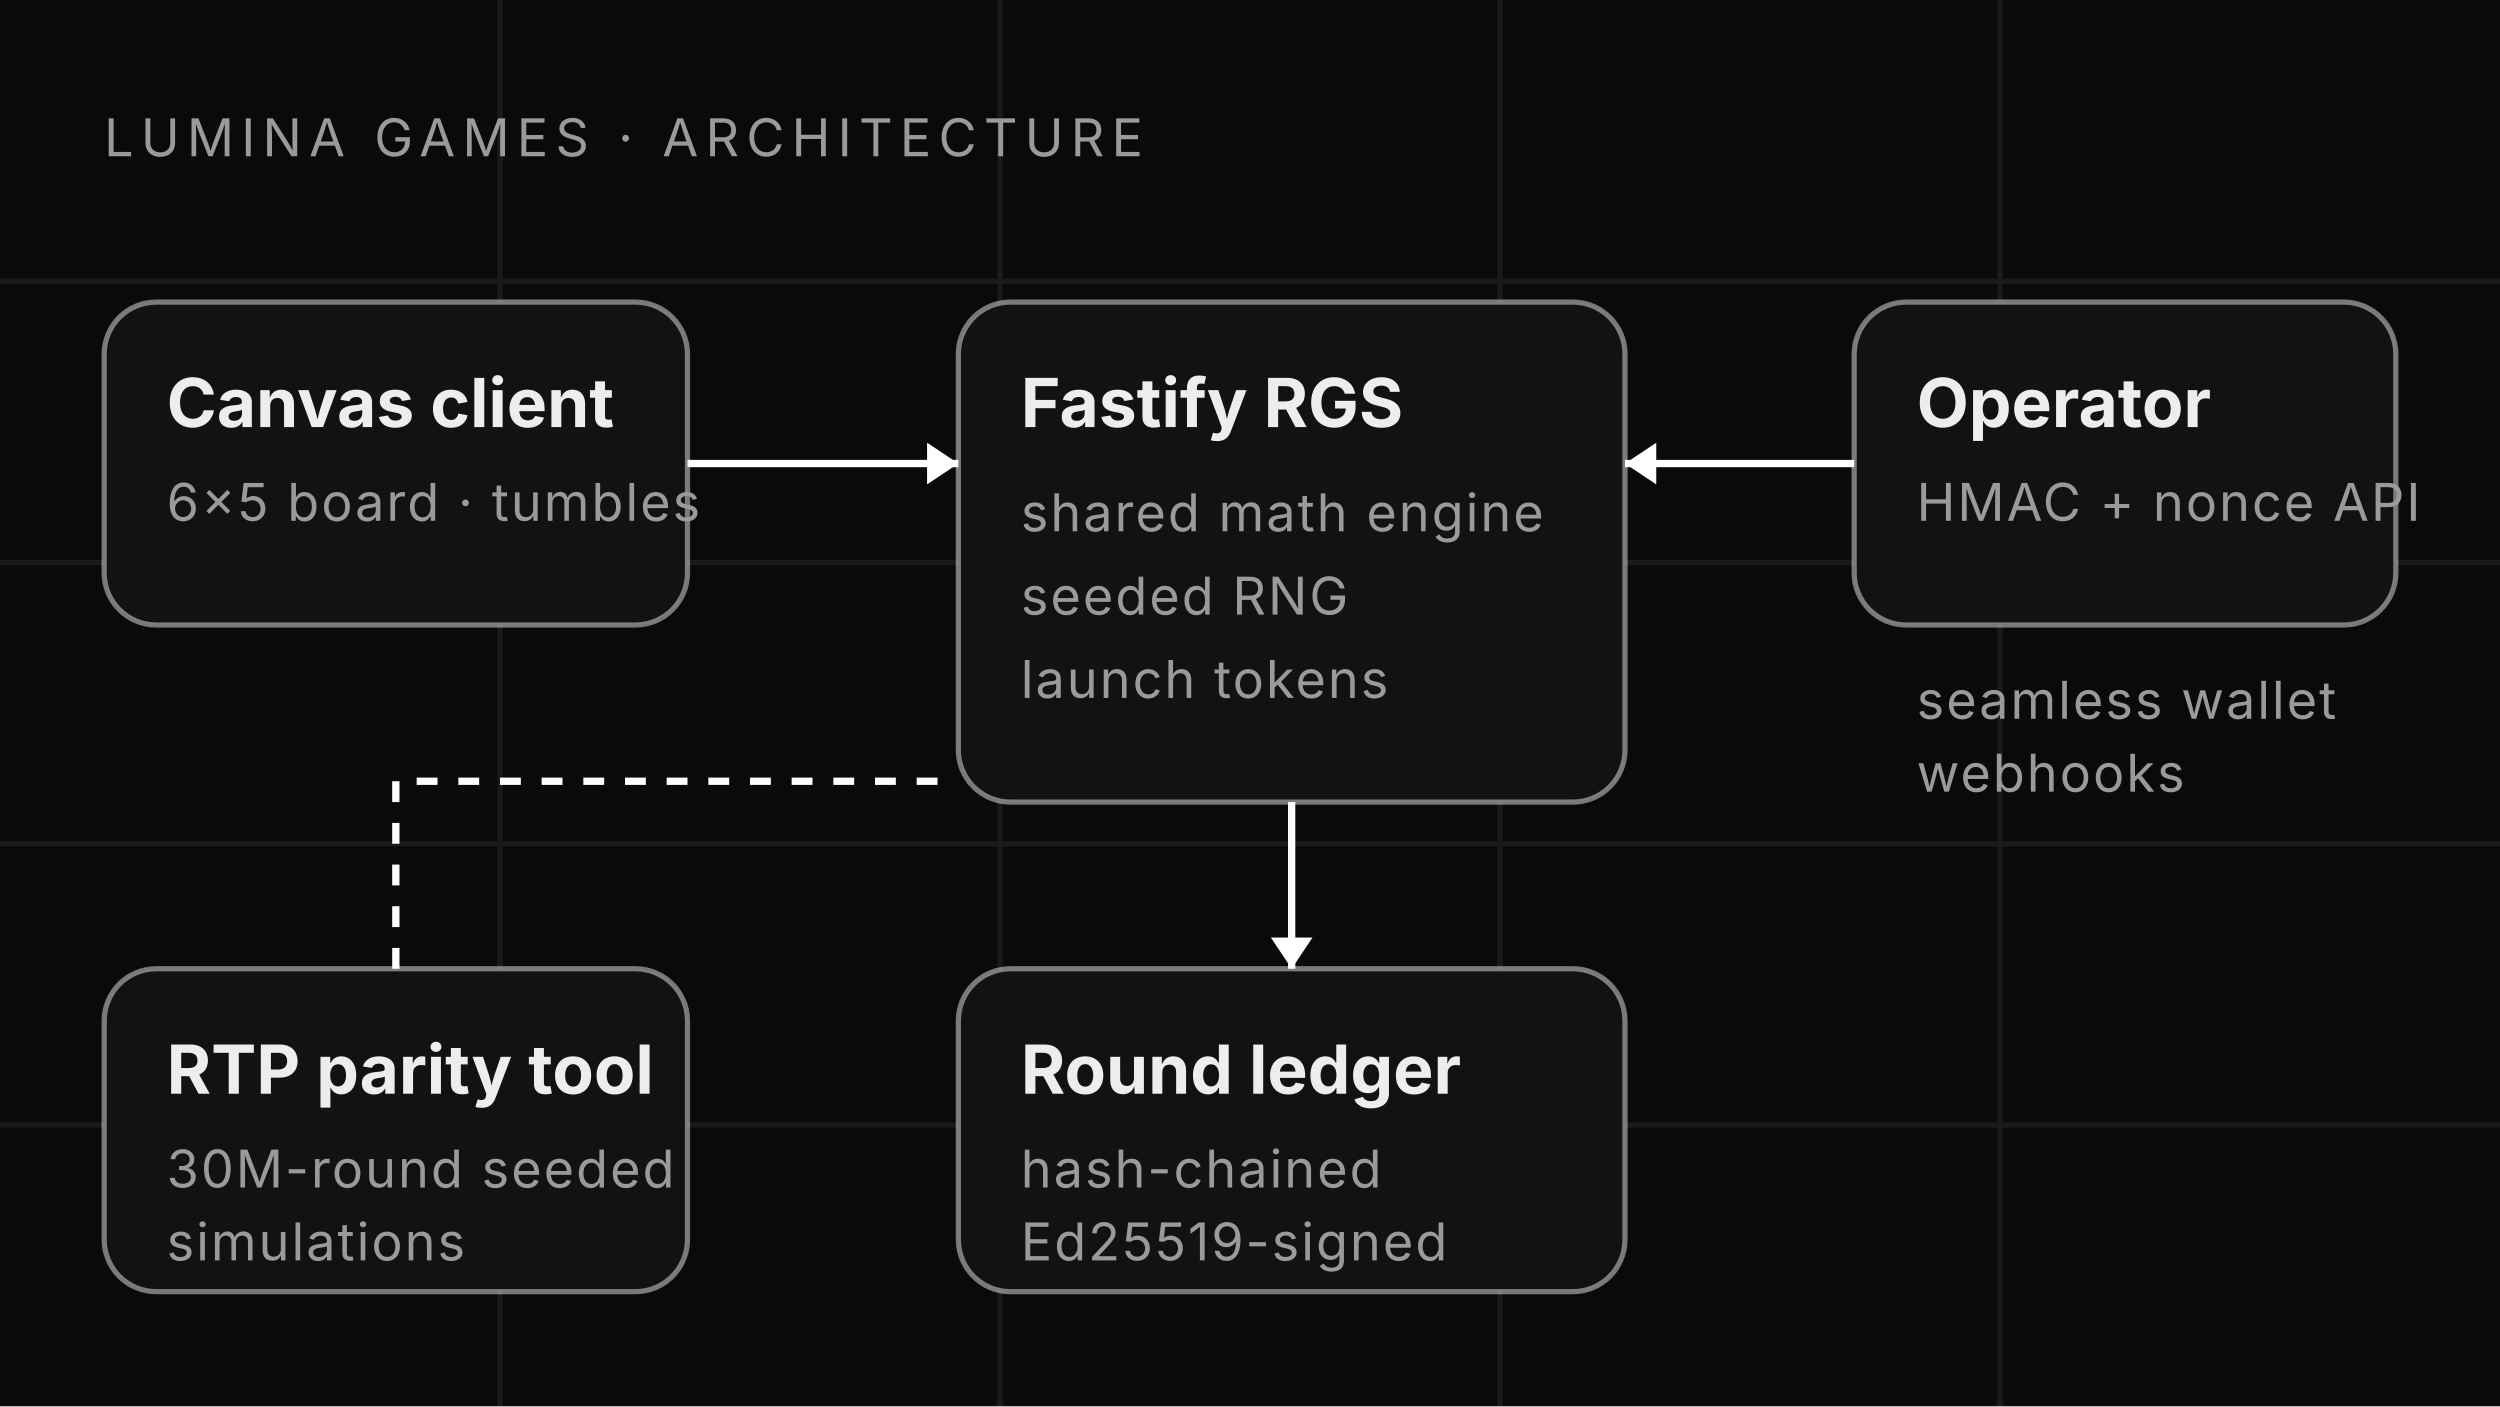
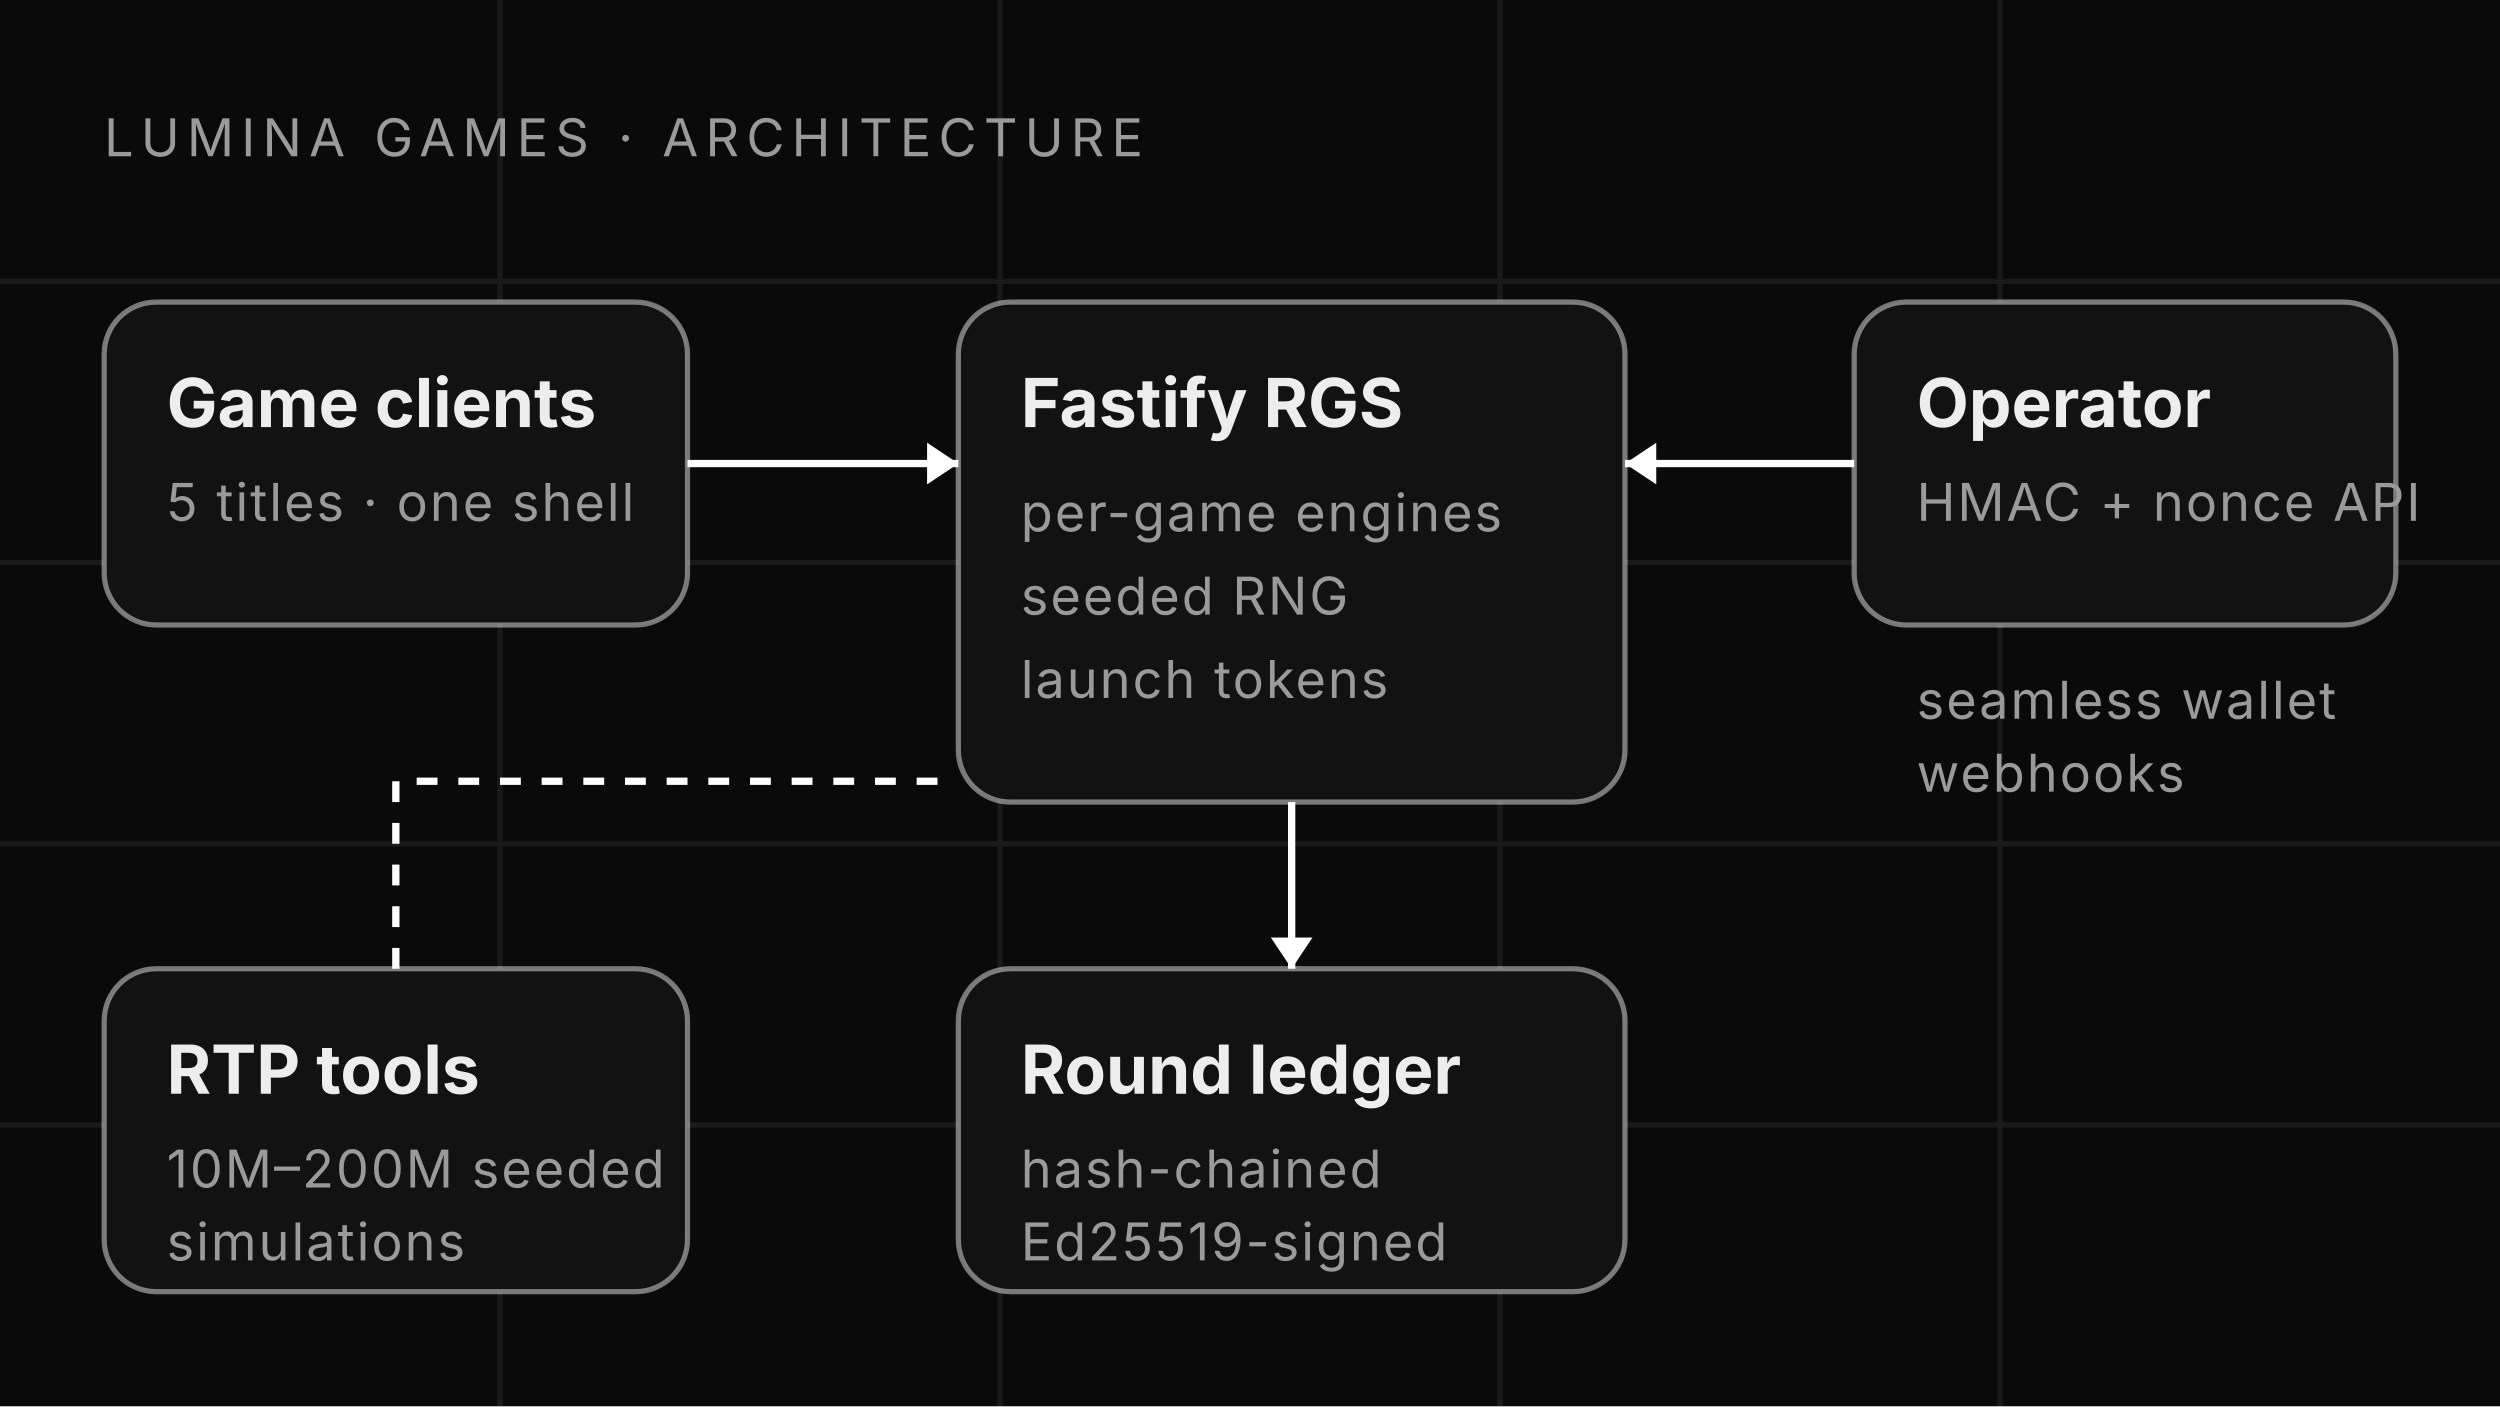
<svg xmlns="http://www.w3.org/2000/svg" viewBox="0 0 480 270" font-family="Geist, Satoshi, -apple-system, sans-serif">
  <rect width="480" height="270" fill="#0a0a0a" />
  <g fill="none" stroke="#fff" stroke-opacity="0.07">
    <path d="M0 54H480M0 108H480M0 162H480M0 216H480M96 0V270M192 0V270M288 0V270M384 0V270" />
  </g>
  <text x="20" y="30" fill="#9a9a9a" font-size="10" letter-spacing="1.4">LUMINA GAMES · ARCHITECTURE</text>
  <g fill="#121212" stroke="#fff" stroke-opacity="0.45">
    <rect x="20" y="58" width="112" height="62" rx="10" />
    <rect x="184" y="58" width="128" height="96" rx="10" />
    <rect x="356" y="58" width="104" height="62" rx="10" />
    <rect x="184" y="186" width="128" height="62" rx="10" />
    <rect x="20" y="186" width="112" height="62" rx="10" />
  </g>
  <g fill="none" stroke="#fff" stroke-width="1.4">
    <path d="M132 89H184" />
    <path d="M356 89H312" />
    <path d="M248 154V186" />
    <path d="M76 186V150H184" stroke-dasharray="4 4" />
  </g>
  <g fill="#fff">
    <path d="M178 85l6 4-6 4z" />
    <path d="M318 85l-6 4 6 4z" />
    <path d="M244 180l4 6 4-6z" />
  </g>
  <g fill="#ededed" font-size="13" font-weight="700">
-     <text x="32" y="82">Canvas client</text>
+     <text x="32" y="82">Game clients</text>
    <text x="196" y="82">Fastify RGS</text>
    <text x="368" y="82">Operator</text>
    <text x="196" y="210">Round ledger</text>
-     <text x="32" y="210">RTP parity tool</text>
+     <text x="32" y="210">RTP tools</text>
  </g>
  <g fill="#9a9a9a" font-size="10" letter-spacing="0.4">
-     <text x="32" y="100">6×5 board · tumbles</text>
-     <text x="196" y="102">shared math engine</text>
+     <text x="32" y="100">5 titles · one shell</text>
+     <text x="196" y="102">per-game engines</text>
    <text x="196" y="118">seeded RNG</text>
    <text x="196" y="134">launch tokens</text>
    <text x="368" y="100">HMAC + nonce API</text>
    <text x="368" y="138">seamless wallet</text>
    <text x="368" y="152">webhooks</text>
    <text x="196" y="228">hash-chained</text>
    <text x="196" y="242">Ed25519-signed</text>
-     <text x="32" y="228">30M-round seeded</text>
+     <text x="32" y="228">10M–200M seeded</text>
    <text x="32" y="242">simulations</text>
  </g>
</svg>
